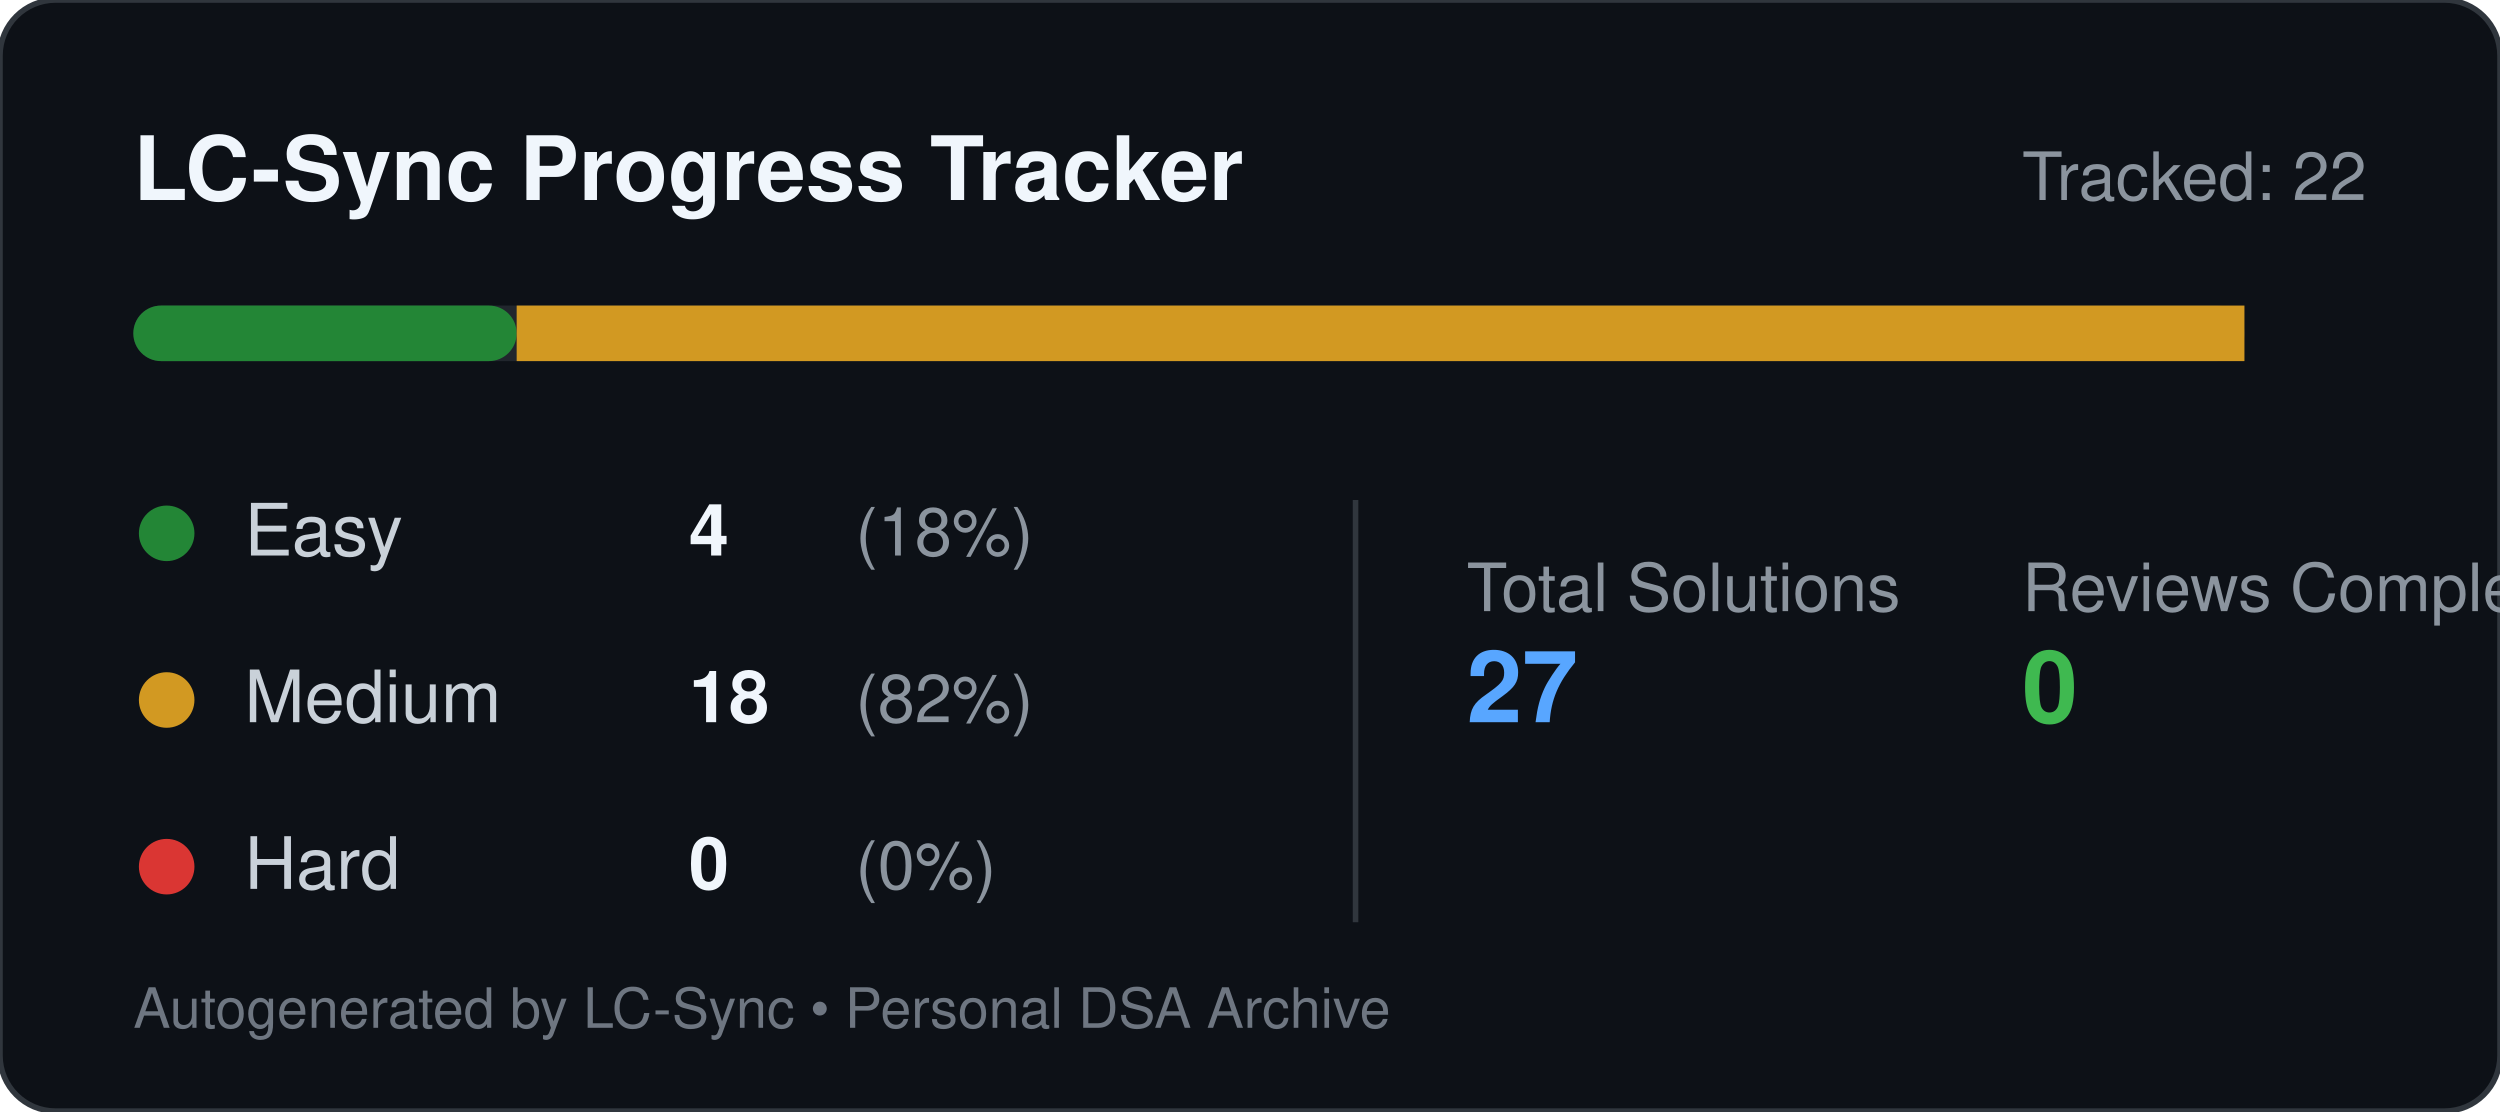
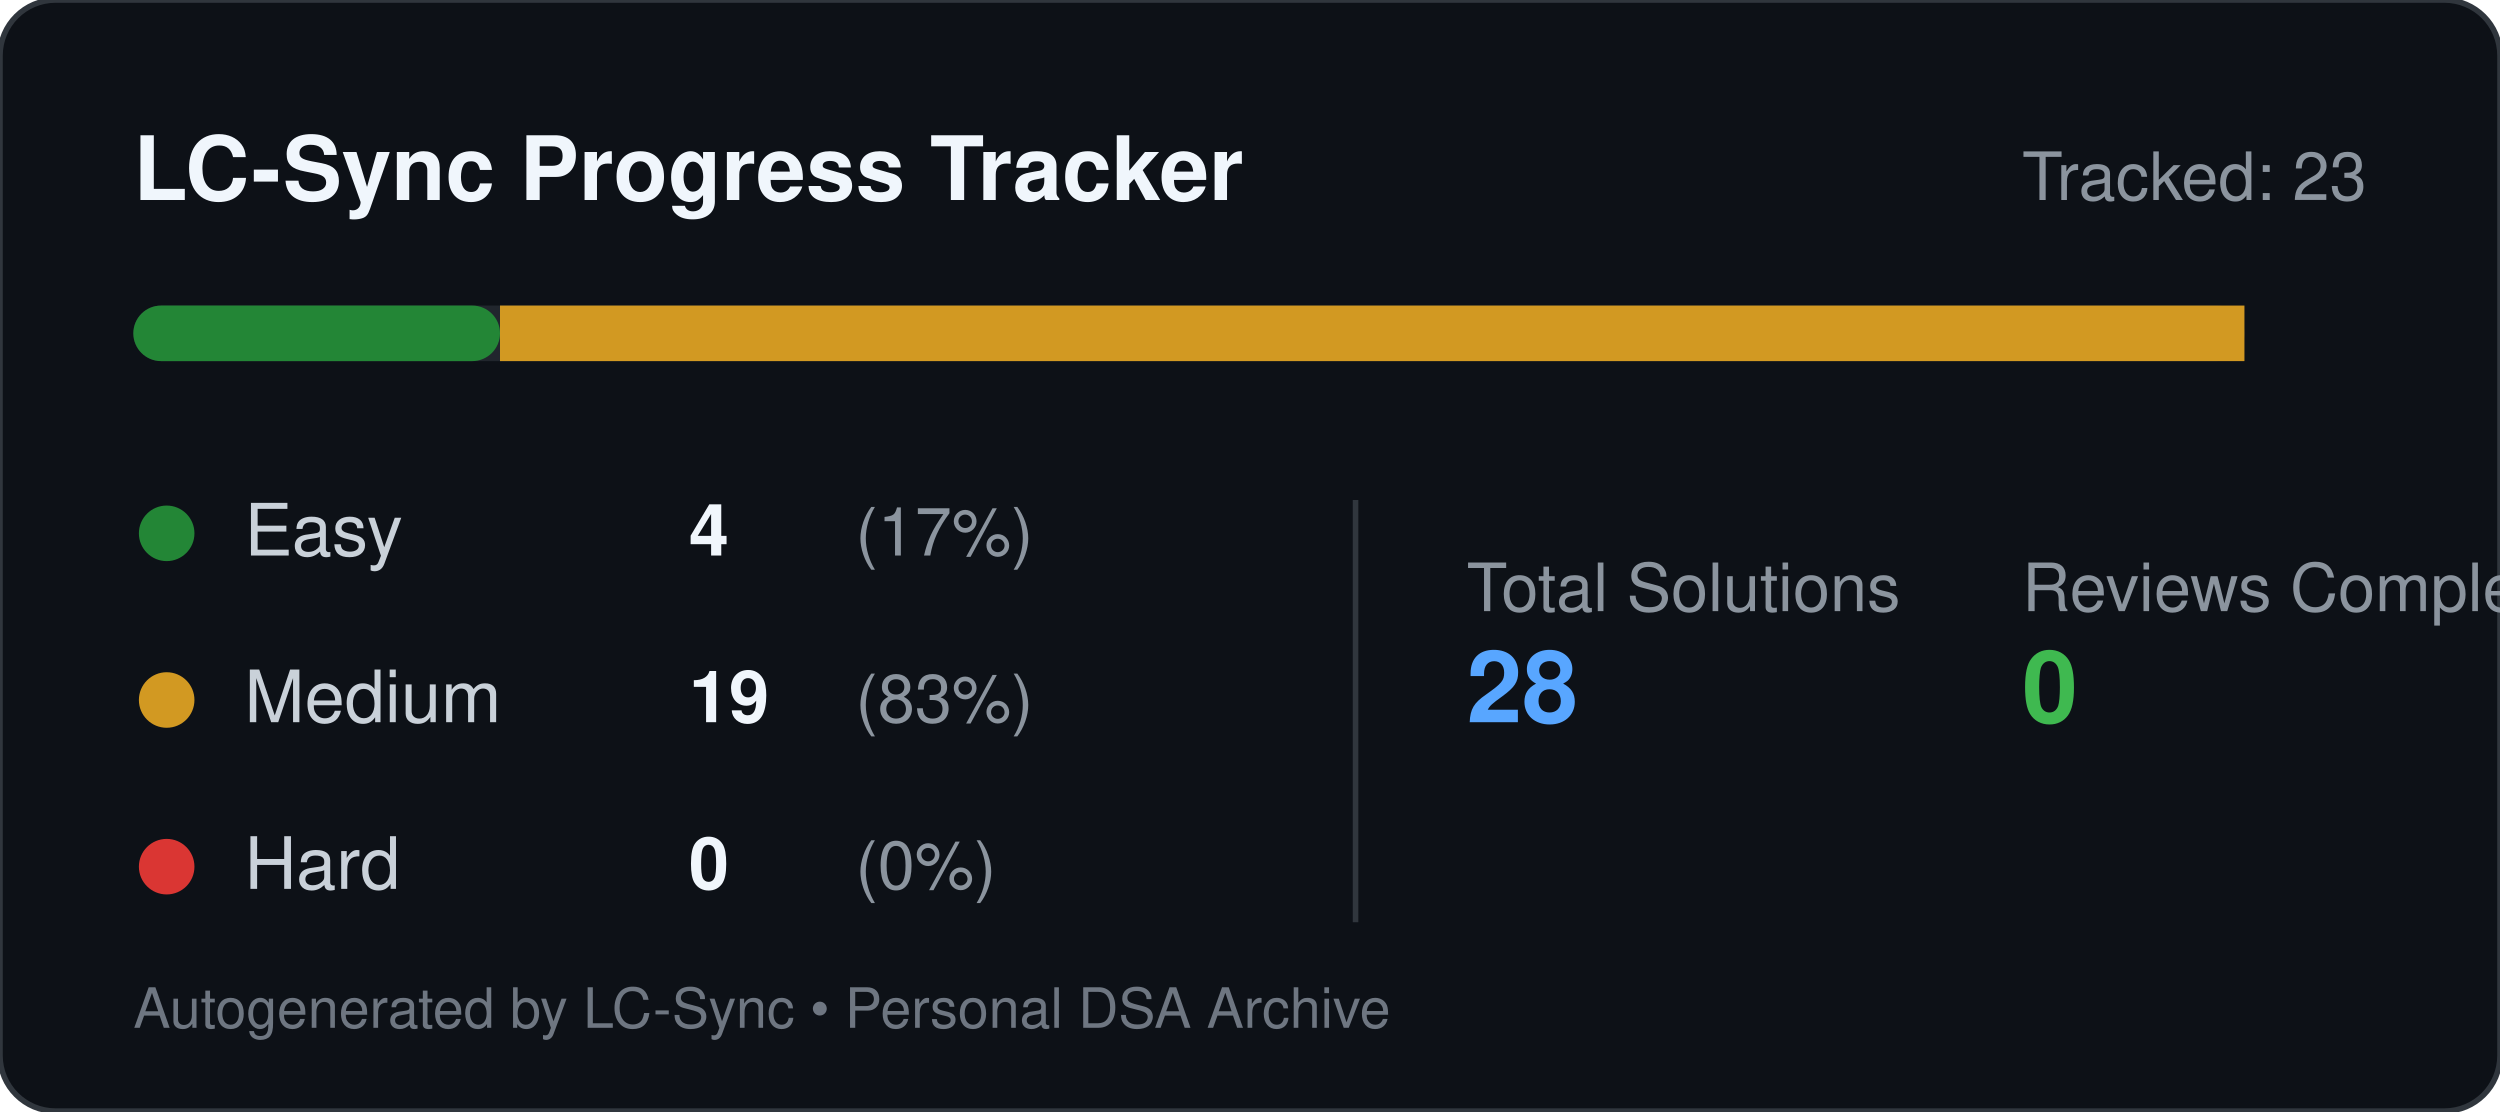
<svg xmlns="http://www.w3.org/2000/svg" width="450" height="200" viewBox="0 0 450 200" fill="none">
  <rect width="450" height="200" rx="10" fill="#0d1117" stroke="#30363d" stroke-width="1" />
  <text x="24" y="36" fill="#f0f6fc" font-family="-apple-system, BlinkMacSystemFont, 'Segoe UI', Helvetica, Arial, sans-serif" font-size="16" font-weight="600">LC-Sync Progress Tracker</text>
-   <text x="426" y="36" text-anchor="end" fill="#8b949e" font-family="-apple-system, BlinkMacSystemFont, 'Segoe UI', Helvetica, Arial, sans-serif" font-size="12">Tracked: 22</text>
+   <text x="426" y="36" text-anchor="end" fill="#8b949e" font-family="-apple-system, BlinkMacSystemFont, 'Segoe UI', Helvetica, Arial, sans-serif" font-size="12">Tracked: 23</text>
  <g transform="translate(24, 55)">
    <rect width="380" height="10" rx="5" fill="#21262d" />
-     <rect x="0" y="0" width="69" height="10" rx="5" fill="#238636" />
-     <rect x="69" y="0" width="311" height="10" fill="#d29922" />
+     <rect x="0" y="0" width="66" height="10" rx="5" fill="#238636" />
+     <rect x="66" y="0" width="314" height="10" fill="#d29922" />
    <rect x="380" y="0" width="0" height="10" rx="5" fill="#da3633" />
  </g>
  <g transform="translate(24, 90)" font-family="-apple-system, BlinkMacSystemFont, 'Segoe UI', Helvetica, Arial, sans-serif">
    <circle cx="6" cy="6" r="5" fill="#238636" />
    <text x="20" y="10" fill="#c9d1d9" font-size="13">Easy</text>
    <text x="100" y="10" fill="#f0f6fc" font-size="13" font-weight="600">4</text>
-     <text x="130" y="10" fill="#8b949e" font-size="12">(18%)</text>
+     <text x="130" y="10" fill="#8b949e" font-size="12">(17%)</text>
    <circle cx="6" cy="36" r="5" fill="#d29922" />
    <text x="20" y="40" fill="#c9d1d9" font-size="13">Medium</text>
-     <text x="100" y="40" fill="#f0f6fc" font-size="13" font-weight="600">18</text>
-     <text x="130" y="40" fill="#8b949e" font-size="12">(82%)</text>
+     <text x="100" y="40" fill="#f0f6fc" font-size="13" font-weight="600">19</text>
+     <text x="130" y="40" fill="#8b949e" font-size="12">(83%)</text>
    <circle cx="6" cy="66" r="5" fill="#da3633" />
    <text x="20" y="70" fill="#c9d1d9" font-size="13">Hard</text>
    <text x="100" y="70" fill="#f0f6fc" font-size="13" font-weight="600">0</text>
    <text x="130" y="70" fill="#8b949e" font-size="12">(0%)</text>
    <line x1="220" y1="0" x2="220" y2="76" stroke="#30363d" stroke-width="1" />
    <text x="240" y="20" fill="#8b949e" font-size="12">Total Solutions</text>
-     <text x="240" y="40" fill="#58a6ff" font-size="18" font-weight="600">27</text>
+     <text x="240" y="40" fill="#58a6ff" font-size="18" font-weight="600">28</text>
    <text x="340" y="20" fill="#8b949e" font-size="12">Reviews Completed</text>
    <text x="340" y="40" fill="#3fb950" font-size="18" font-weight="600">0</text>
  </g>
  <text x="24" y="185" fill="#6e7681" font-family="-apple-system, BlinkMacSystemFont, 'Segoe UI', Helvetica, Arial, sans-serif" font-size="10">Autogenerated by LC-Sync • Personal DSA Archive</text>
</svg>
